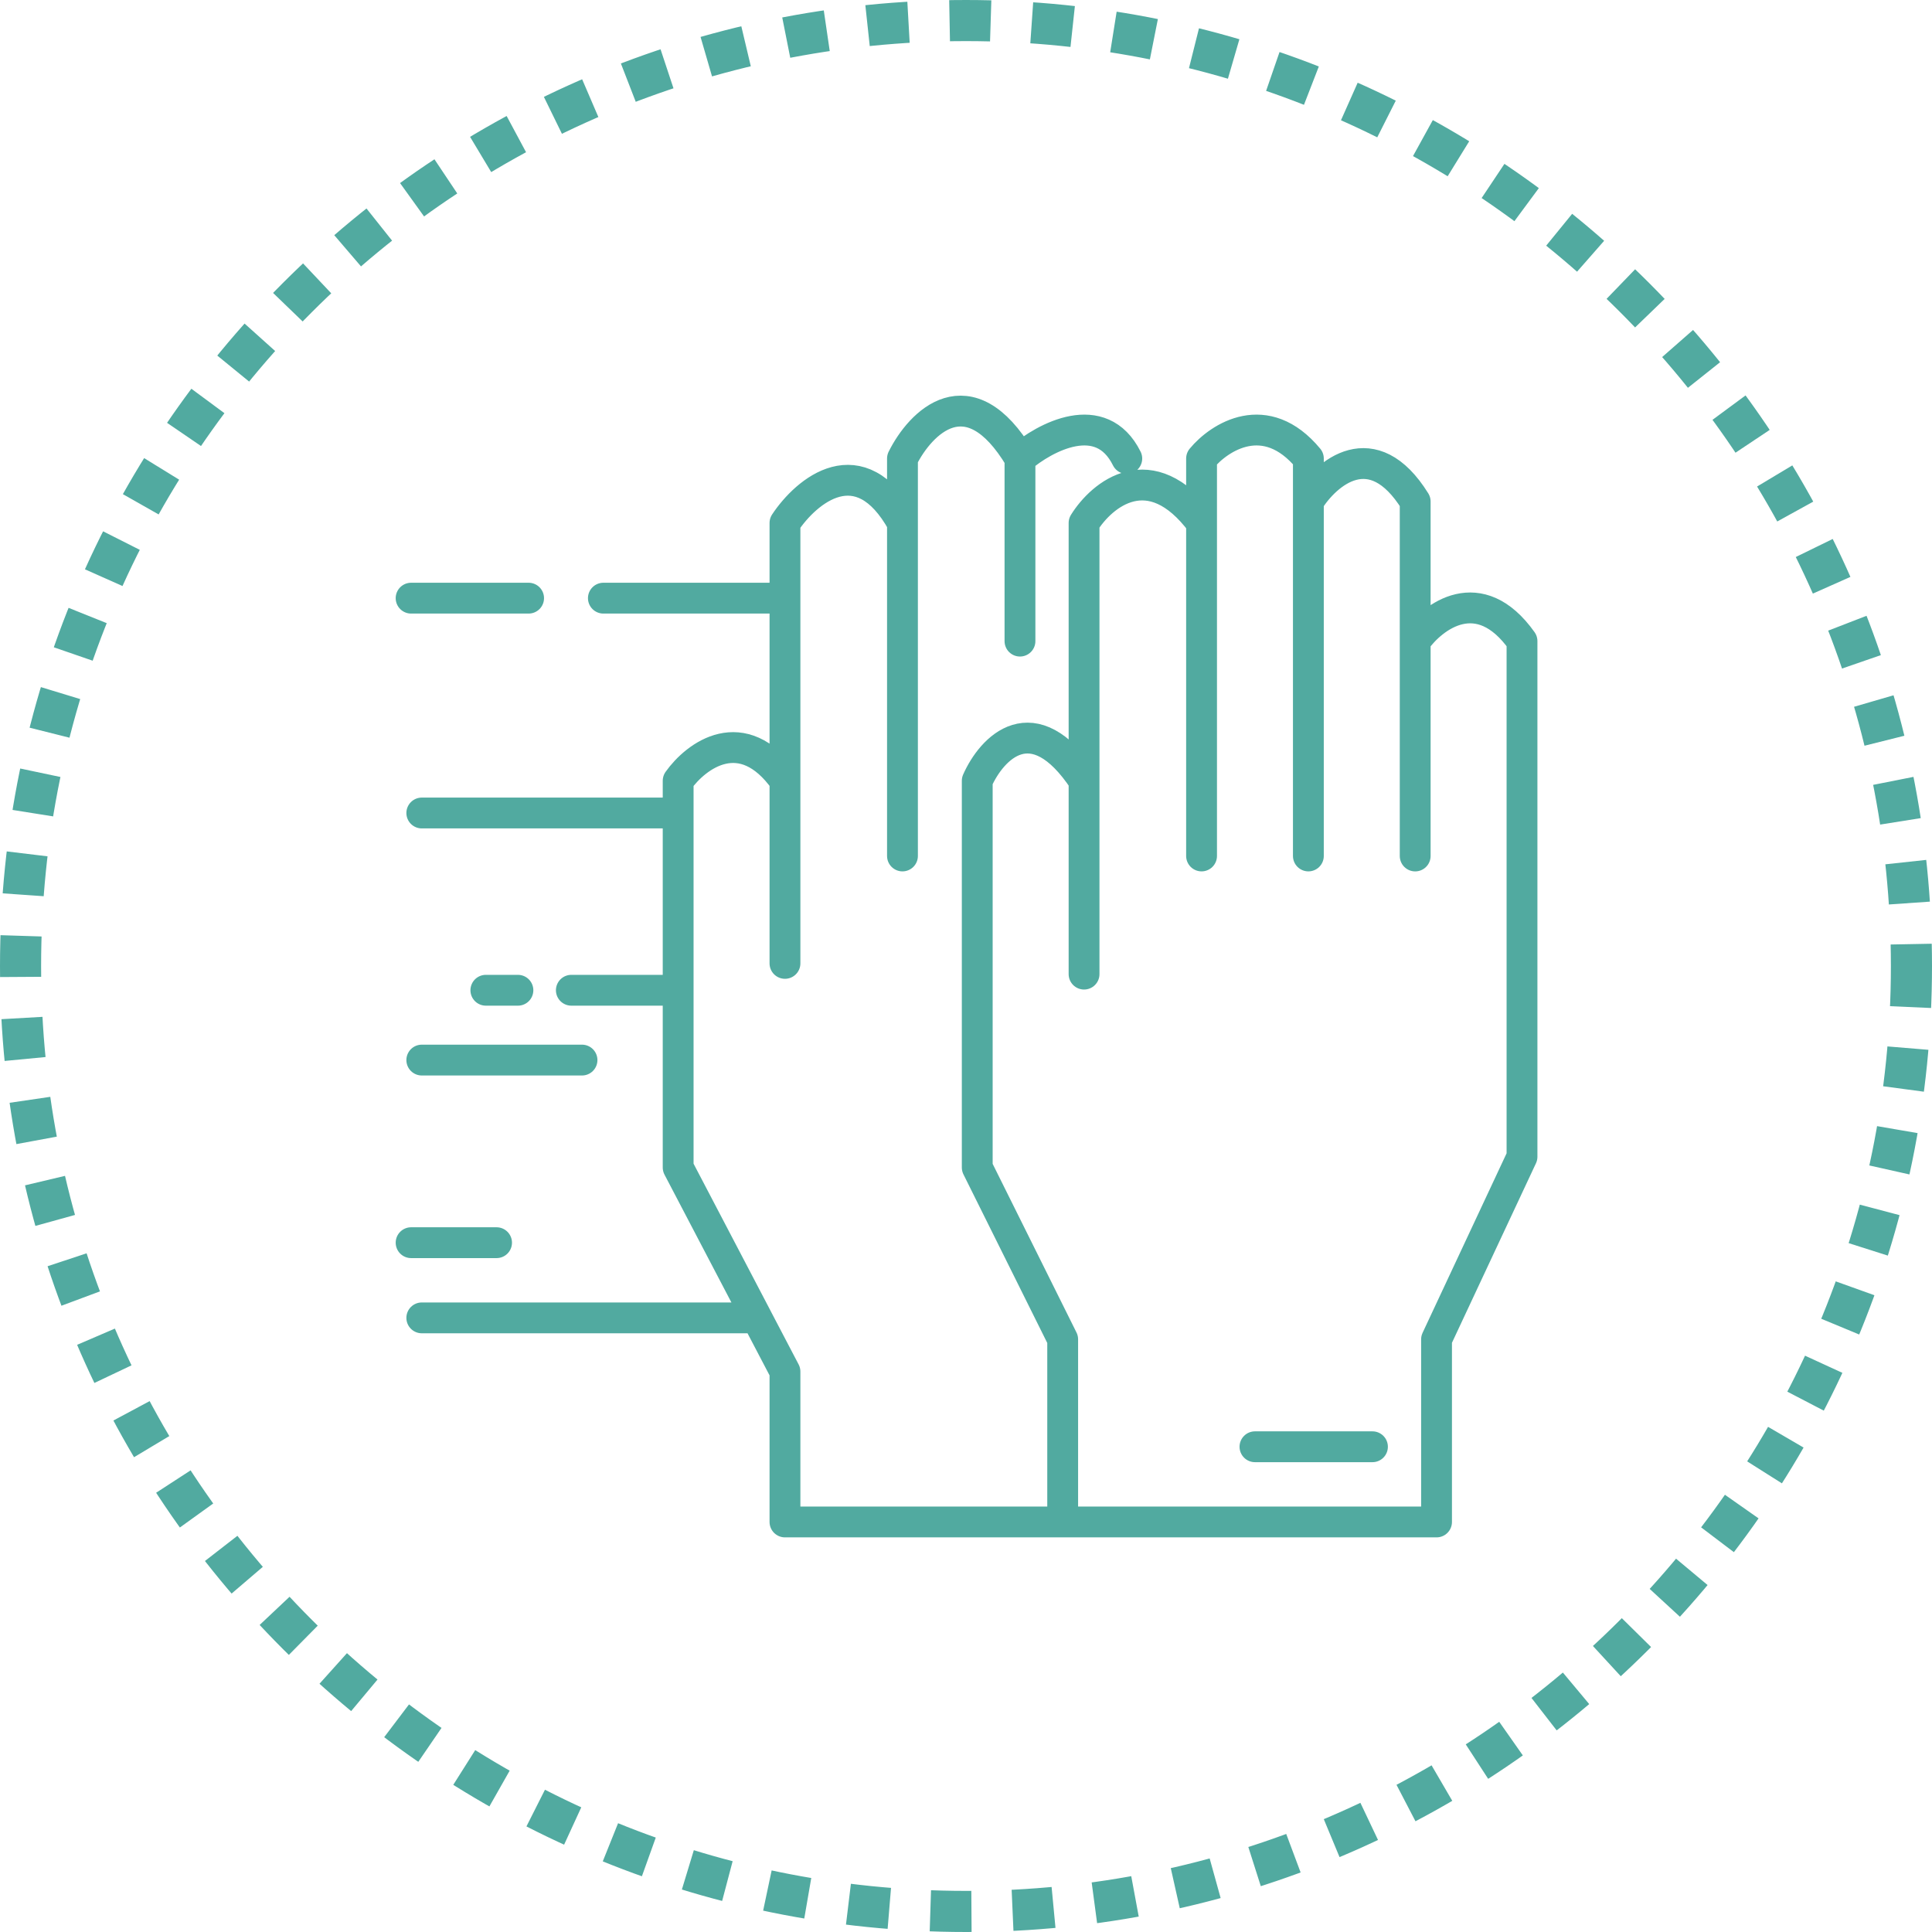
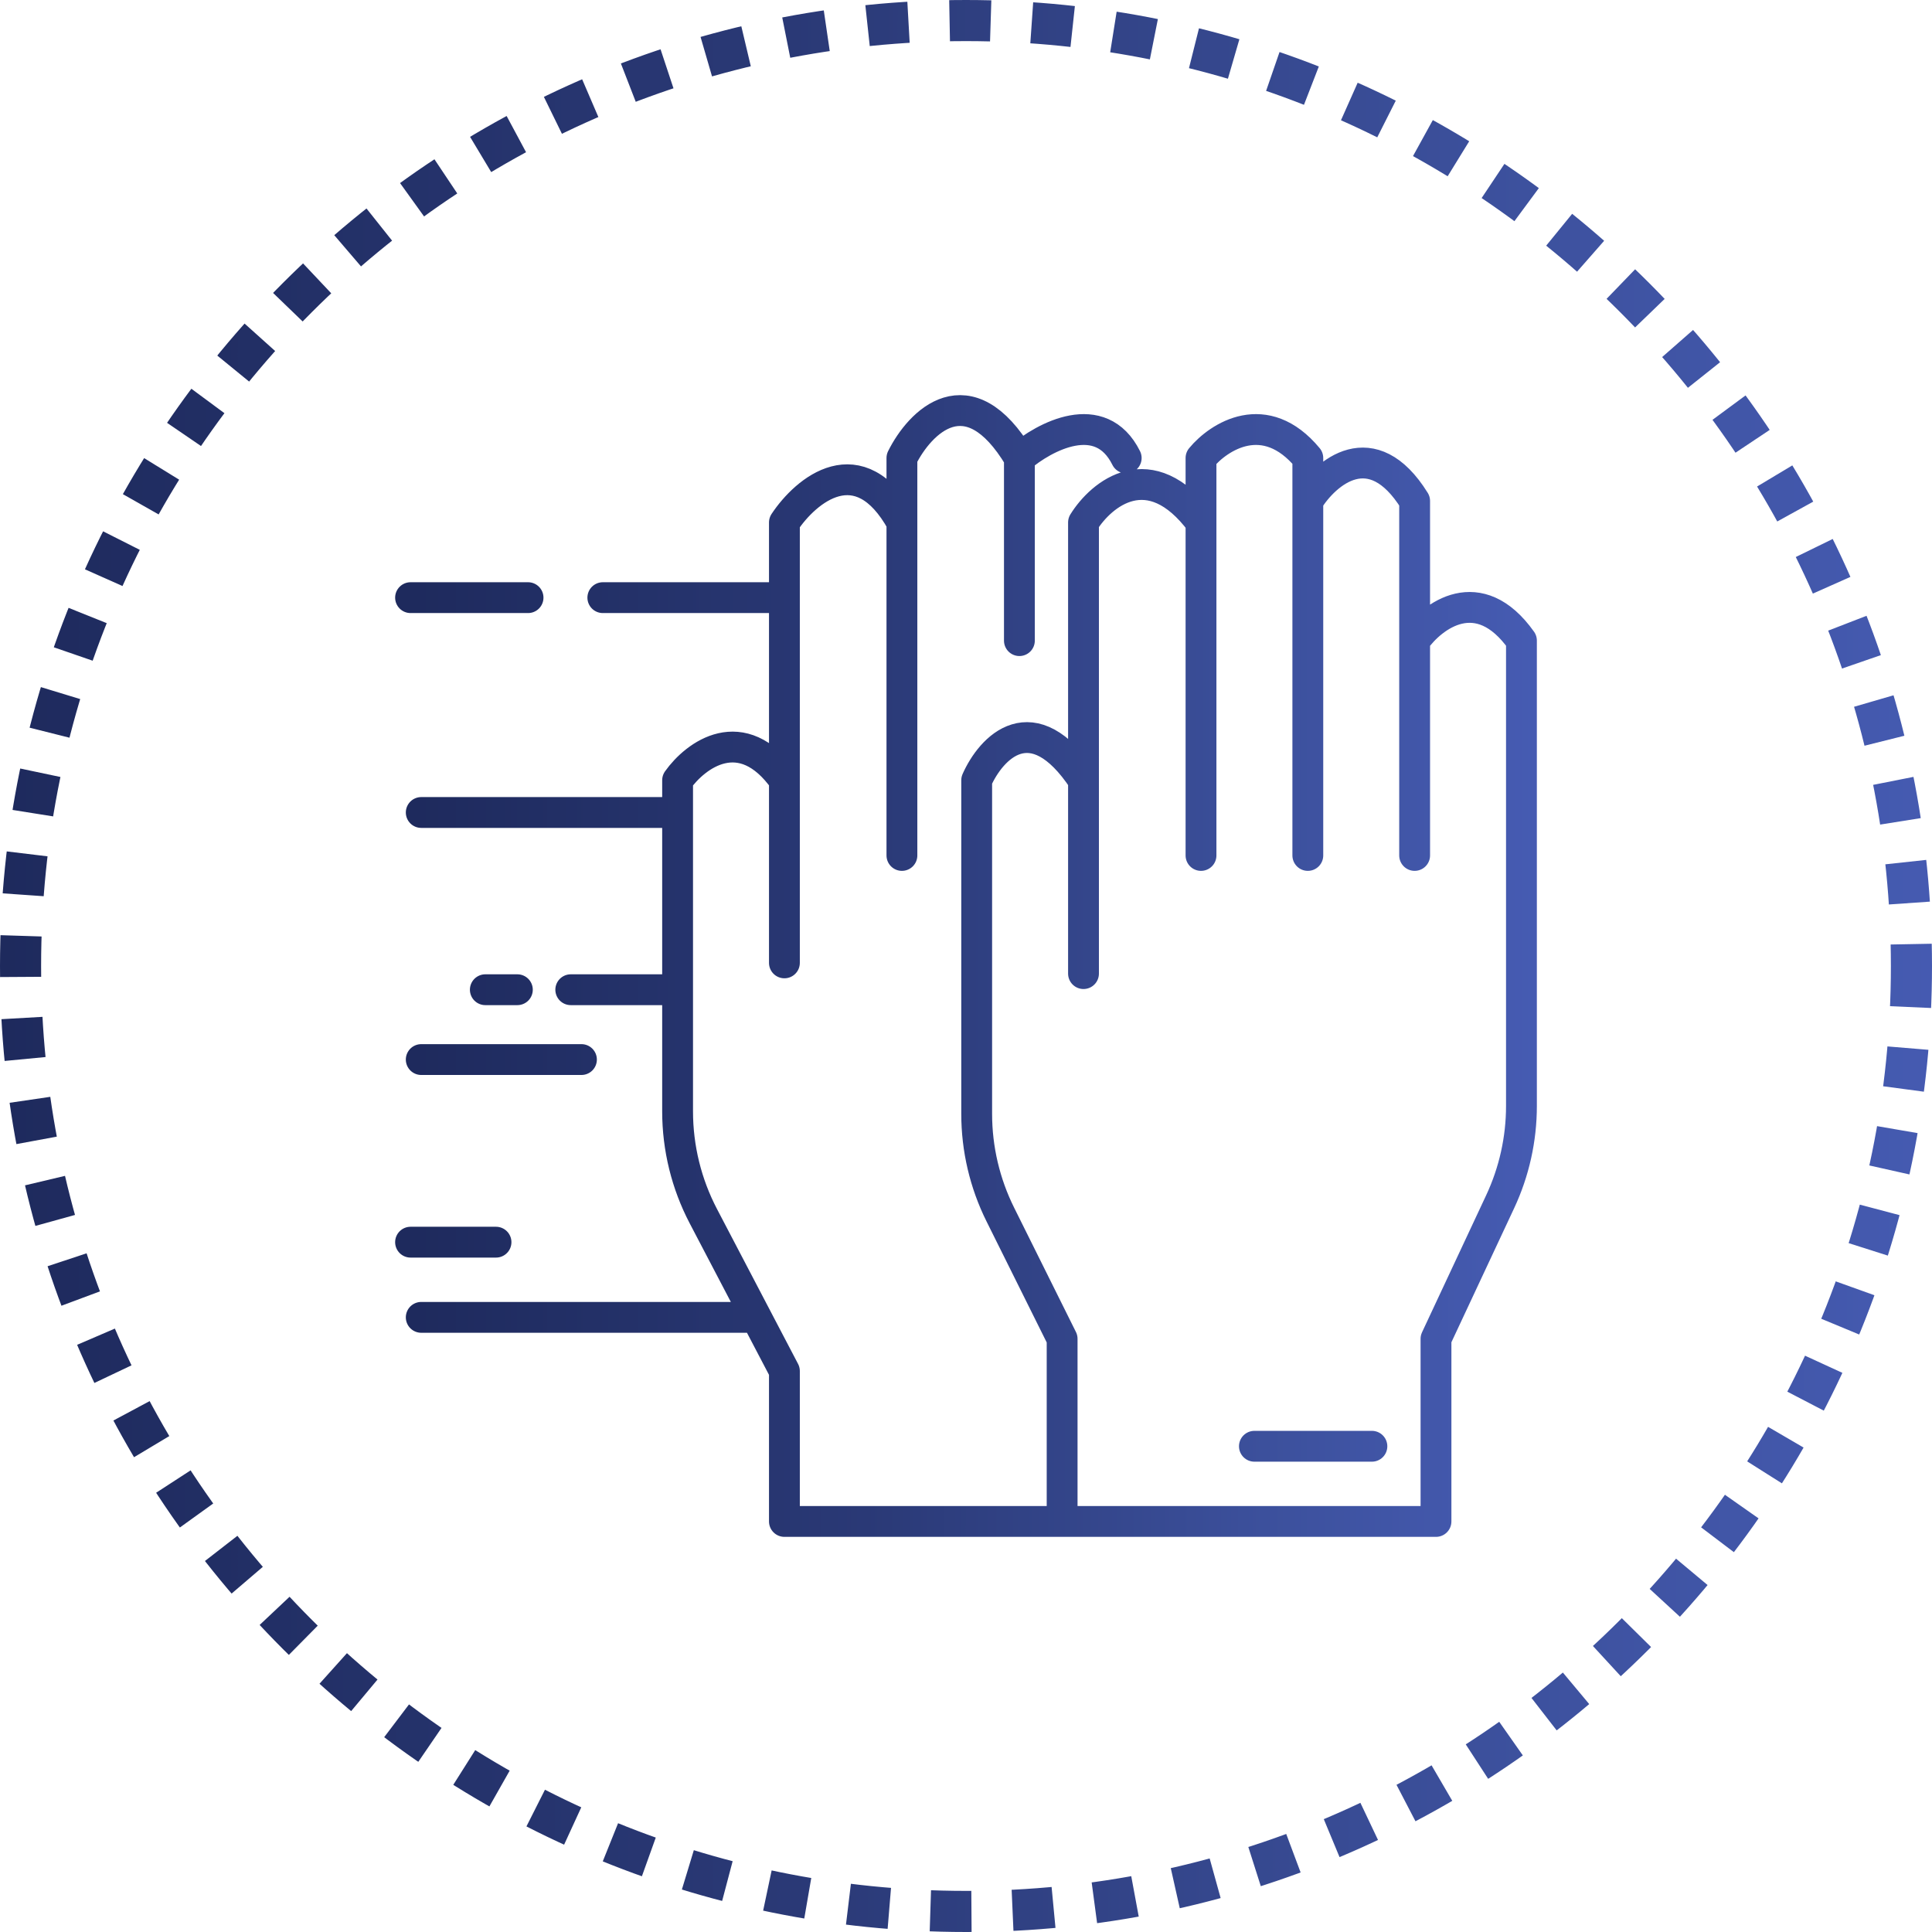
- <svg xmlns="http://www.w3.org/2000/svg" width="94" height="94" fill="none">
-   <circle cx="47" cy="47" r="46" stroke="#51AAA0" stroke-dasharray="2 2" stroke-width="2" />
-   <path stroke="#51AAA0" stroke-linecap="round" stroke-linejoin="round" stroke-width="1.5" d="M51.704 74.05H38.192v-7.317l-1.368-2.613m14.88 9.93v-8.885l-4.157-8.362V37.988c.693-1.568 2.702-3.763 5.197 0m-1.04 36.062h18.19v-8.885l4.158-8.885V31.193c-2.079-2.926-4.331-1.219-5.197 0m-16.111 6.795v9.407m0-9.407V25.445c.866-1.394 3.222-3.345 5.717 0m0 0v16.201m0-16.201v-3.136c.866-1.046 3.118-2.51 5.197 0v2.09m0 17.247V24.4m0 0c.866-1.393 3.118-3.345 5.197 0v6.794m0 10.453V31.193m-2.079 39.198h-5.717M38.192 37.988c-2.079-2.927-4.331-1.22-5.197 0v1.568m5.197-1.568v8.885m0-8.885v-8.885m5.717-3.659c-2.08-3.762-4.678-1.567-5.717 0v3.66m5.717-3.66v16.202m0-16.201v-3.136c.866-1.742 3.222-4.181 5.717 0m0 0v8.884m0-8.884c1.212-1.046 3.95-2.51 5.197 0m-25.466 6.794h8.835m-12.473 0h-5.717m12.993 10.453H20.522m12.473 0v8.623m0 0v8.624l3.83 7.317m-3.83-15.94h-5.197m-2.599 0h-1.56m4.678 3.397h-7.795m3.638 8.885h-4.158m.52 3.658h16.302" />
+ <svg xmlns="http://www.w3.org/2000/svg" width="94" height="94" viewBox="0 0 94 94" fill="none">
+   <circle cx="47" cy="47" r="46" stroke="url(#paint0_linear_206_9794)" stroke-width="2" stroke-dasharray="2 2" />
+   <path d="M51.677 74.025H38.165V66.708L36.797 64.095M51.677 74.025V65.14L48.67 59.092C47.913 57.57 47.52 55.894 47.52 54.194V37.963C48.212 36.395 50.222 34.2 52.717 37.963M51.677 74.025H69.867V65.14L72.988 58.471C73.671 57.012 74.025 55.42 74.025 53.809V31.169C71.946 28.242 69.694 29.949 68.828 31.169M52.717 37.963V47.37M52.717 37.963V25.42C53.583 24.026 55.939 22.075 58.434 25.42M58.434 25.42V41.621M58.434 25.42V22.284C59.3 21.238 61.552 19.775 63.631 22.284V24.374M63.631 41.621V24.374M63.631 24.374C64.497 22.981 66.749 21.029 68.828 24.374V31.169M68.828 41.621V31.169M66.749 70.367H61.032M38.165 37.963C36.086 35.036 33.834 36.743 32.968 37.963V39.531M38.165 37.963V46.848M38.165 37.963V29.078M43.882 25.42C41.803 21.657 39.204 23.852 38.165 25.42V29.078M43.882 25.42V41.621M43.882 25.42V22.284C44.748 20.542 47.104 18.103 49.598 22.284M49.598 22.284V31.169M49.598 22.284C50.811 21.238 53.548 19.775 54.795 22.284M29.33 29.078H38.165M25.692 29.078H19.975M32.968 39.531H20.495M32.968 39.531V48.154M32.968 48.154V54.074C32.968 55.85 33.398 57.6 34.222 59.174L36.797 64.095M32.968 48.154H27.77M25.172 48.154H23.613M28.29 51.552H20.495M24.133 60.437H19.975M20.495 64.095H36.797" stroke="url(#paint1_linear_206_9794)" stroke-width="1.5" stroke-linecap="round" stroke-linejoin="round" />
+   <defs>
+     <linearGradient id="paint0_linear_206_9794" x1="-8.75443e-08" y1="47" x2="103.335" y2="47" gradientUnits="userSpaceOnUse">
+       <stop stop-color="#1E2A5D" />
+       <stop offset="0.373" stop-color="#2A3976" />
+       <stop offset="0.699" stop-color="#3C509C" />
+       <stop offset="1" stop-color="#495FBA" />
+     </linearGradient>
+     <linearGradient id="paint1_linear_206_9794" x1="19.975" y1="47" x2="79.392" y2="47" gradientUnits="userSpaceOnUse">
+       <stop stop-color="#1E2A5D" />
+       <stop offset="0.373" stop-color="#2A3976" />
+       <stop offset="0.699" stop-color="#3C509C" />
+       <stop offset="1" stop-color="#495FBA" />
+     </linearGradient>
+   </defs>
</svg>
